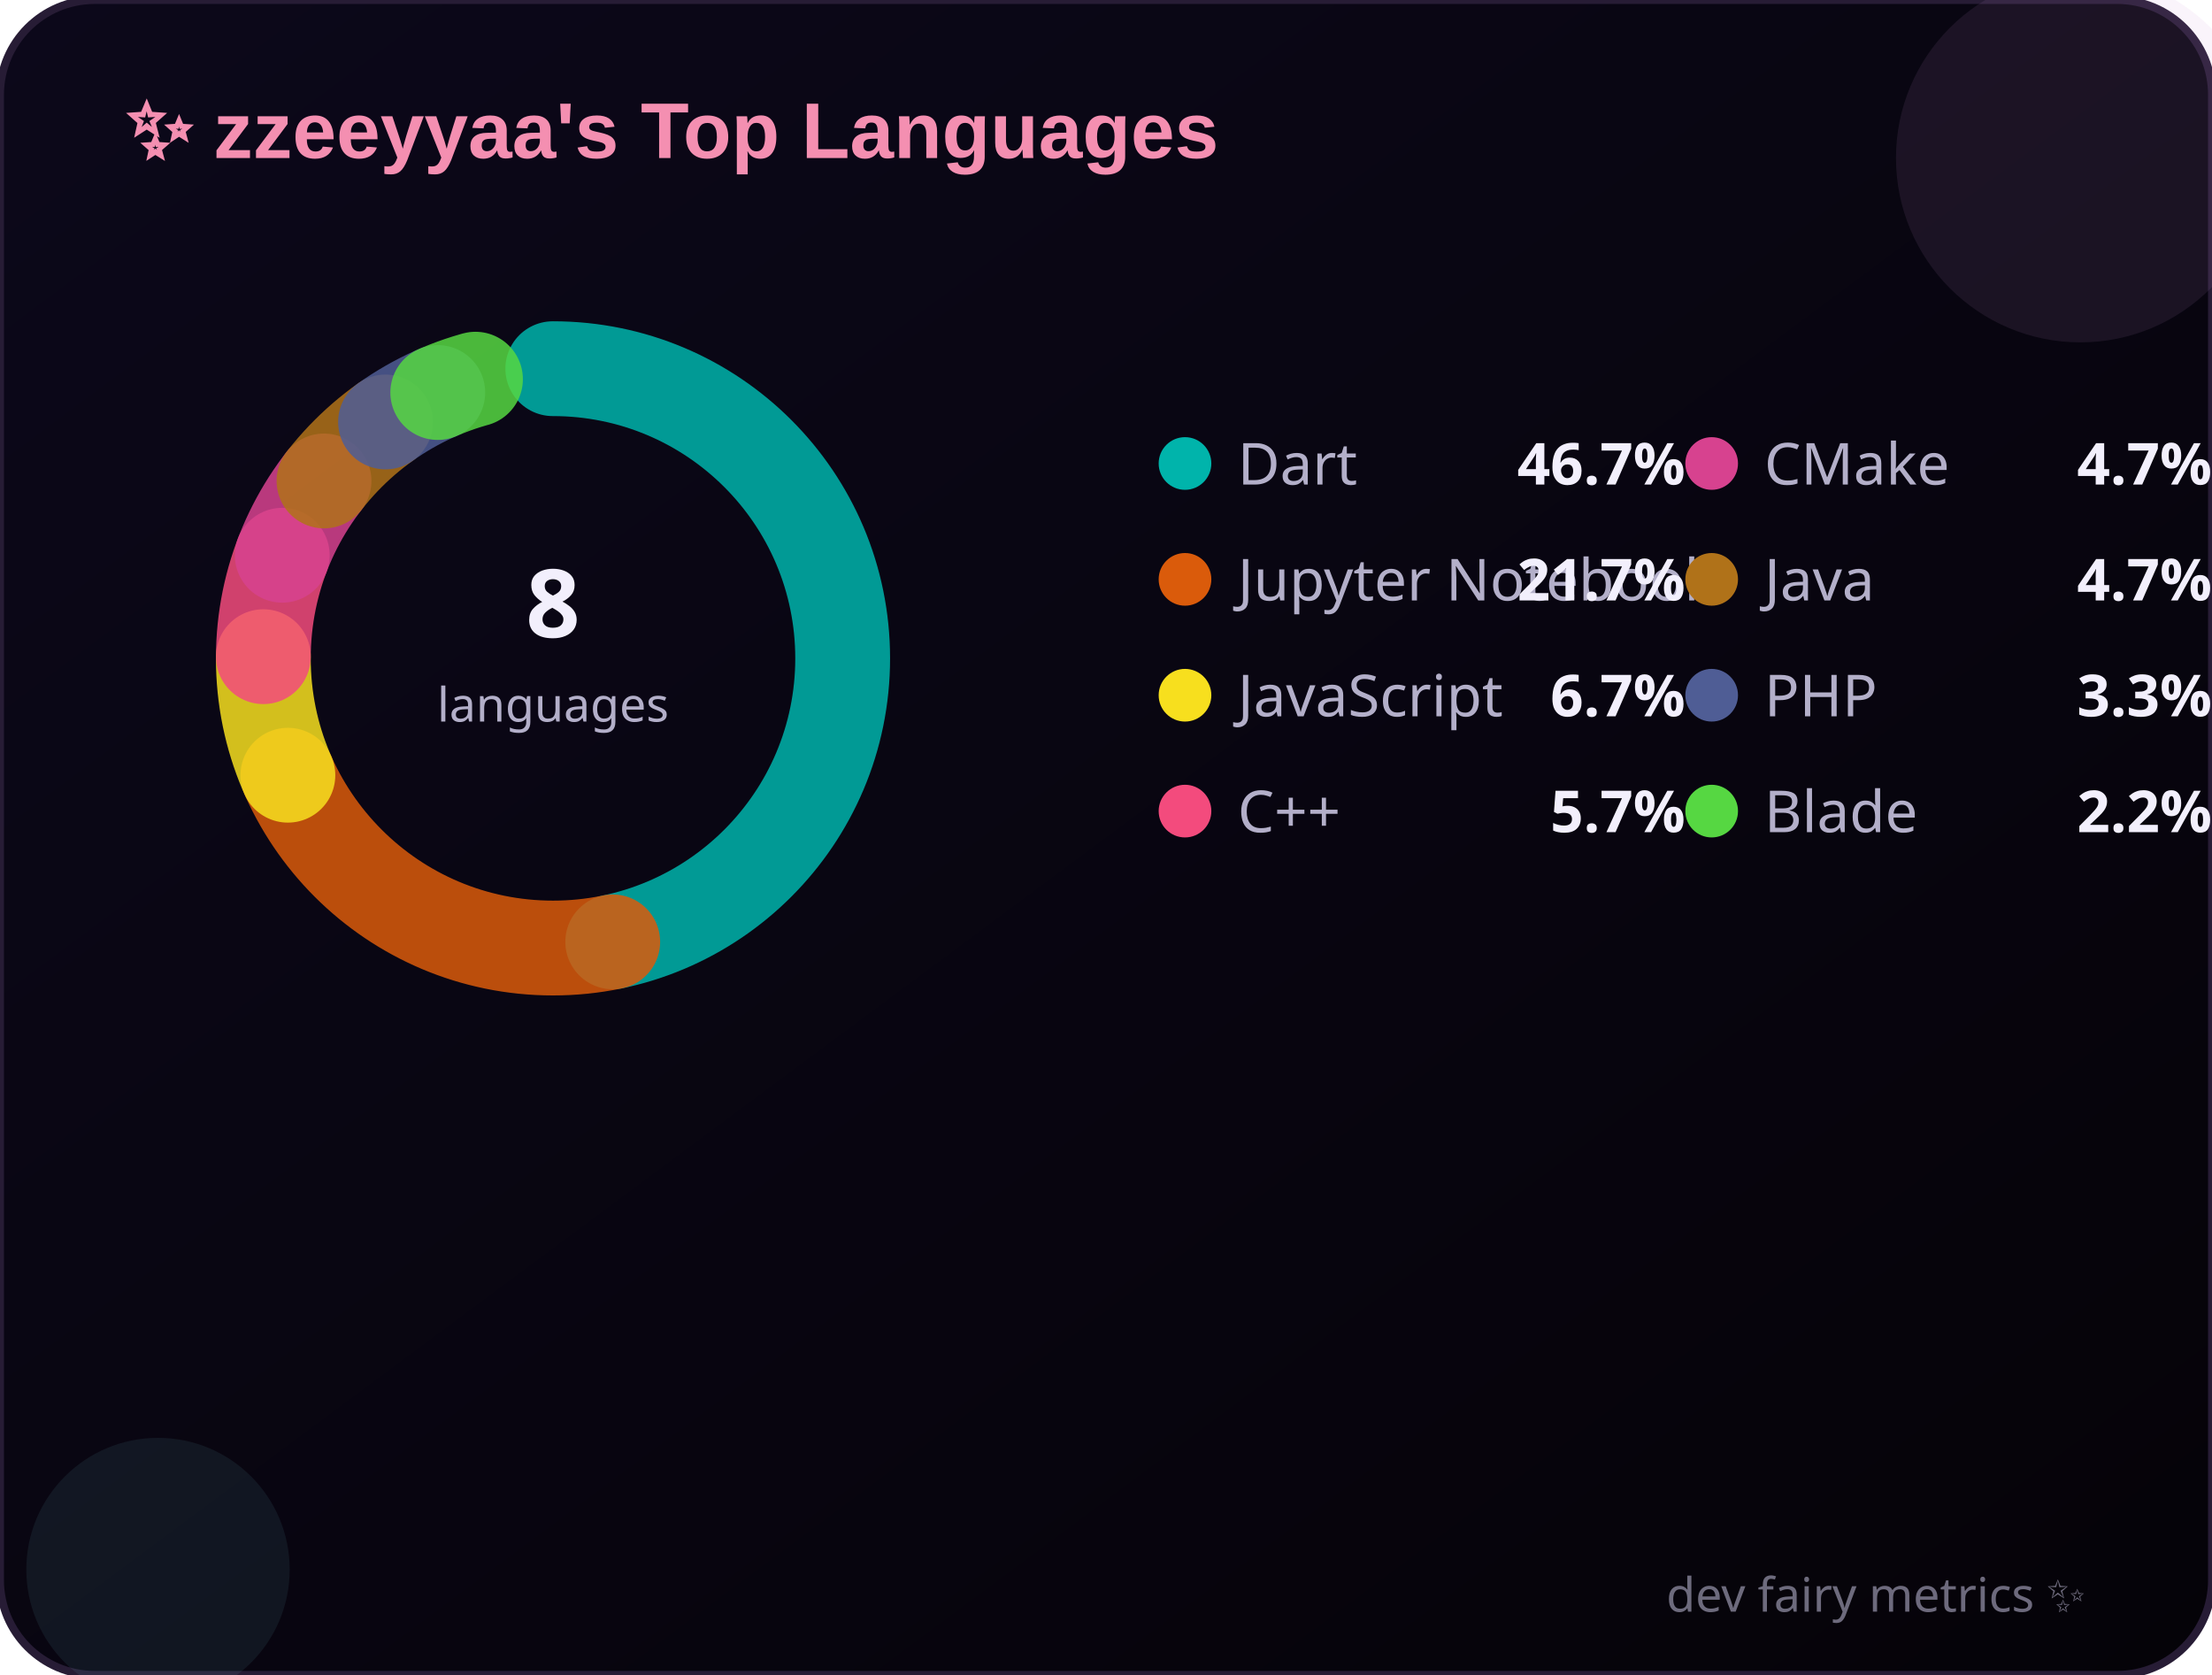
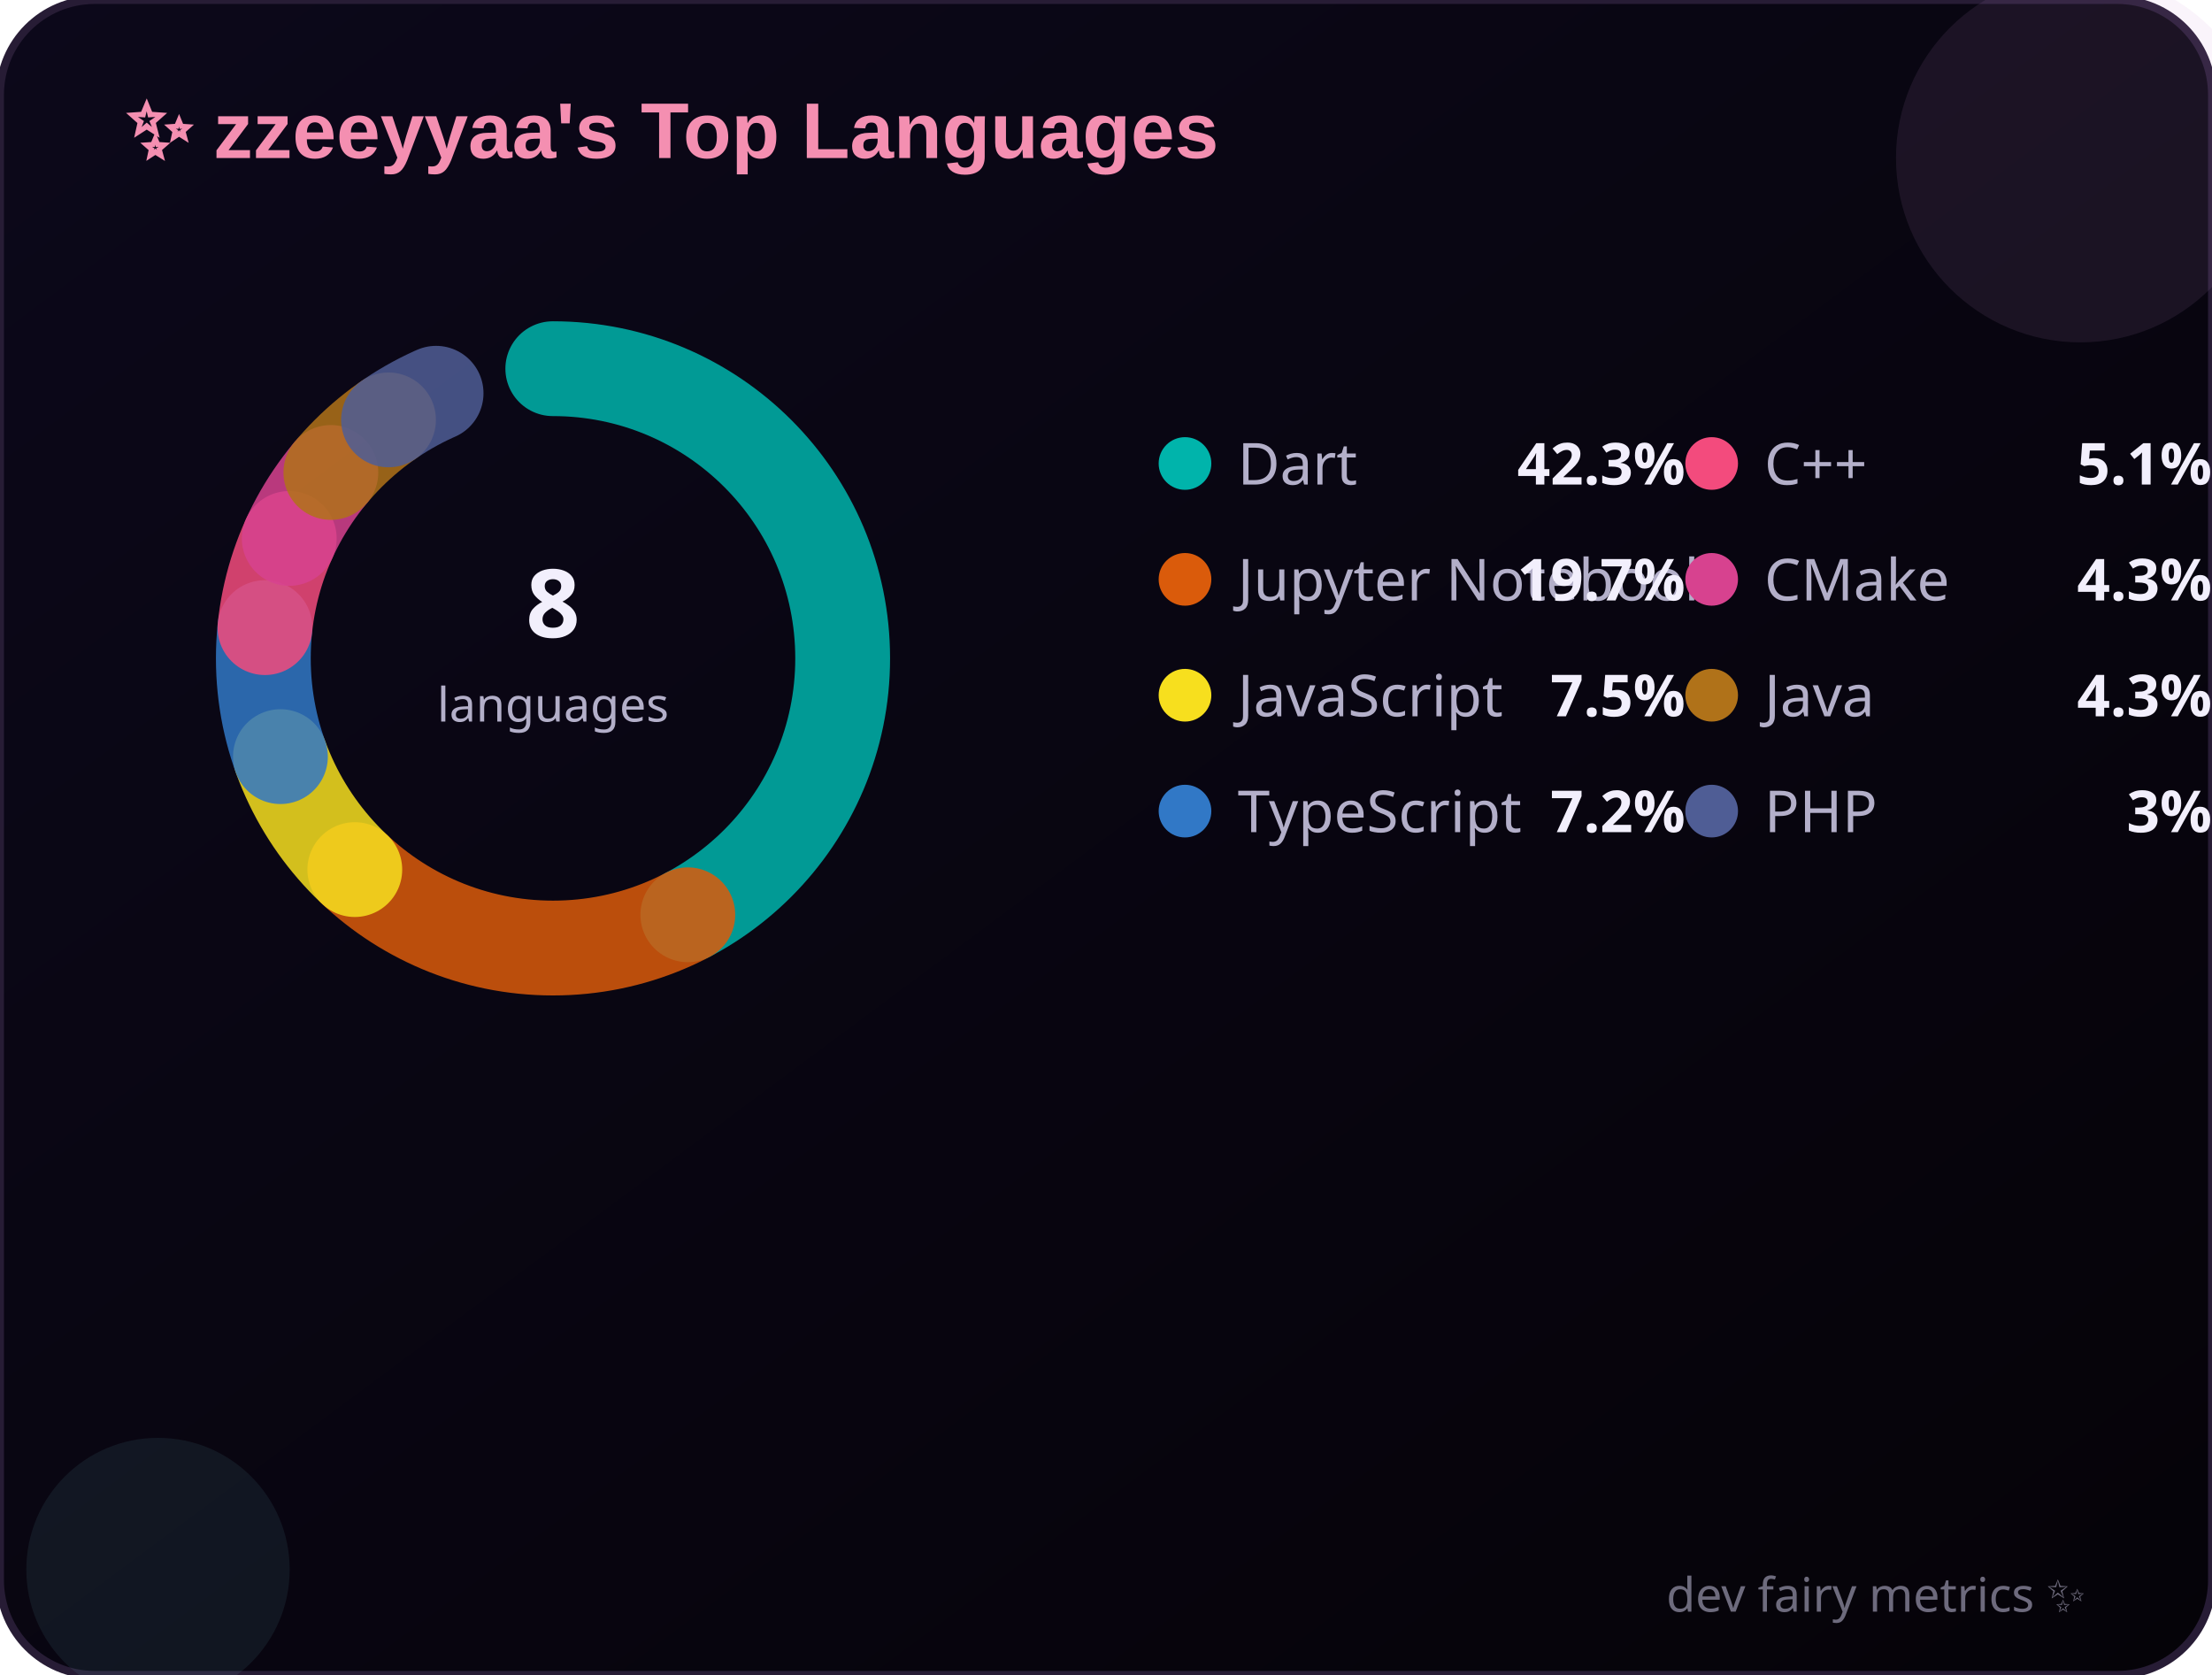
<svg xmlns="http://www.w3.org/2000/svg" width="420" height="318" viewBox="0 0 420 318">
  <defs>
    <linearGradient id="bg" x1="0" y1="0" x2="1" y2="1">
      <stop offset="0%" stop-color="#0c081a" />
      <stop offset="100%" stop-color="#050308" />
    </linearGradient>
    <linearGradient id="accent" x1="0" y1="0" x2="1" y2="0">
      <stop offset="0%" stop-color="#ce93d8" />
      <stop offset="100%" stop-color="#80deea" />
    </linearGradient>
  </defs>
  <rect width="420" height="318" rx="18" fill="url(#bg)" stroke="#271c35" stroke-width="1.5" />
  <circle cx="395" cy="30" r="35" fill="#ce93d8" opacity="0.1" />
  <circle cx="30" cy="298" r="25" fill="#80deea" opacity="0.08" />
  <text x="24" y="30" font-family="'Segoe UI','Helvetica Neue',Arial,sans-serif" font-size="15" font-weight="700" fill="#f48fb1">
    ✨ zzeeyyaa's Top Languages
  </text>
  <line x1="24" y1="40" x2="396" y2="40" stroke="url(#accent)" stroke-width="1.5" stroke-linecap="round" opacity="0.5" />
  <g transform="rotate(-90, 105, 125)">
-     <circle cx="105" cy="125" r="55" fill="none" stroke="#00B4AB" stroke-width="18" stroke-dasharray="161.384 184.192" stroke-dashoffset="0" stroke-linecap="round" opacity="0.85" />
-     <circle cx="105" cy="125" r="55" fill="none" stroke="#DA5B0B" stroke-width="18" stroke-dasharray="74.99 270.585" stroke-dashoffset="-161.384" stroke-linecap="round" opacity="0.85" />
-     <circle cx="105" cy="125" r="55" fill="none" stroke="#f7df1e" stroke-width="18" stroke-dasharray="23.154 322.422" stroke-dashoffset="-236.373" stroke-linecap="round" opacity="0.85" />
-     <circle cx="105" cy="125" r="55" fill="none" stroke="#f34b7d" stroke-width="18" stroke-dasharray="19.698 325.877" stroke-dashoffset="-259.527" stroke-linecap="round" opacity="0.85" />
-     <circle cx="105" cy="125" r="55" fill="none" stroke="hsl(329, 65%, 55%)" stroke-width="18" stroke-dasharray="16.242 329.333" stroke-dashoffset="-279.225" stroke-linecap="round" opacity="0.85" />
-     <circle cx="105" cy="125" r="55" fill="none" stroke="#b07219" stroke-width="18" stroke-dasharray="16.242 329.333" stroke-dashoffset="-295.467" stroke-linecap="round" opacity="0.85" />
-     <circle cx="105" cy="125" r="55" fill="none" stroke="#4F5D95" stroke-width="18" stroke-dasharray="11.404 334.171" stroke-dashoffset="-311.709" stroke-linecap="round" opacity="0.85" />
-     <circle cx="105" cy="125" r="55" fill="none" stroke="hsl(112, 65%, 55%)" stroke-width="18" stroke-dasharray="7.603 337.973" stroke-dashoffset="-323.113" stroke-linecap="round" opacity="0.85" />
+     <circle cx="105" cy="125" r="55" fill="none" stroke="#00B4AB" stroke-width="18" stroke-dasharray="146.178 199.397" stroke-dashoffset="0" stroke-linecap="round" opacity="0.85" />
+     <circle cx="105" cy="125" r="55" fill="none" stroke="#DA5B0B" stroke-width="18" stroke-dasharray="68.078 277.497" stroke-dashoffset="-146.178" stroke-linecap="round" opacity="0.85" />
+     <circle cx="105" cy="125" r="55" fill="none" stroke="#f7df1e" stroke-width="18" stroke-dasharray="25.918 319.657" stroke-dashoffset="-214.257" stroke-linecap="round" opacity="0.85" />
+     <circle cx="105" cy="125" r="55" fill="none" stroke="#3178c6" stroke-width="18" stroke-dasharray="24.881 320.694" stroke-dashoffset="-240.175" stroke-linecap="round" opacity="0.85" />
+     <circle cx="105" cy="125" r="55" fill="none" stroke="#f34b7d" stroke-width="18" stroke-dasharray="17.624 327.951" stroke-dashoffset="-265.056" stroke-linecap="round" opacity="0.85" />
+     <circle cx="105" cy="125" r="55" fill="none" stroke="hsl(329, 65%, 55%)" stroke-width="18" stroke-dasharray="14.86 330.715" stroke-dashoffset="-282.681" stroke-linecap="round" opacity="0.85" />
+     <circle cx="105" cy="125" r="55" fill="none" stroke="#b07219" stroke-width="18" stroke-dasharray="14.86 330.715" stroke-dashoffset="-297.54" stroke-linecap="round" opacity="0.85" />
+     <circle cx="105" cy="125" r="55" fill="none" stroke="#4F5D95" stroke-width="18" stroke-dasharray="10.367 335.208" stroke-dashoffset="-312.4" stroke-linecap="round" opacity="0.85" />
  </g>
  <text x="105" y="121" text-anchor="middle" font-family="'Segoe UI',sans-serif" font-size="18" font-weight="700" fill="#f2effc">8</text>
  <text x="105" y="137" text-anchor="middle" font-family="'Segoe UI',sans-serif" font-size="9" fill="#b3afc9">languages</text>
  <g transform="translate(220, 80)">
    <circle cx="5" cy="8" r="5" fill="#00B4AB" />
    <text x="15" y="12" font-family="'Segoe UI',sans-serif" font-size="11" fill="#b3afc9">Dart</text>
-     <text x="100" y="12" text-anchor="end" font-family="'Segoe UI',sans-serif" font-size="11" font-weight="600" fill="#f2effc">46.7%</text>
+     <text x="100" y="12" text-anchor="end" font-family="'Segoe UI',sans-serif" font-size="11" font-weight="600" fill="#f2effc">42.3%</text>
  </g>
  <g transform="translate(220, 102)">
    <circle cx="5" cy="8" r="5" fill="#DA5B0B" />
    <text x="15" y="12" font-family="'Segoe UI',sans-serif" font-size="11" fill="#b3afc9">Jupyter Notebook</text>
-     <text x="100" y="12" text-anchor="end" font-family="'Segoe UI',sans-serif" font-size="11" font-weight="600" fill="#f2effc">21.7%</text>
+     <text x="100" y="12" text-anchor="end" font-family="'Segoe UI',sans-serif" font-size="11" font-weight="600" fill="#f2effc">19.7%</text>
  </g>
  <g transform="translate(220, 124)">
    <circle cx="5" cy="8" r="5" fill="#f7df1e" />
    <text x="15" y="12" font-family="'Segoe UI',sans-serif" font-size="11" fill="#b3afc9">JavaScript</text>
-     <text x="100" y="12" text-anchor="end" font-family="'Segoe UI',sans-serif" font-size="11" font-weight="600" fill="#f2effc">6.7%</text>
+     <text x="100" y="12" text-anchor="end" font-family="'Segoe UI',sans-serif" font-size="11" font-weight="600" fill="#f2effc">7.5%</text>
  </g>
  <g transform="translate(220, 146)">
+     <circle cx="5" cy="8" r="5" fill="#3178c6" />
+     <text x="15" y="12" font-family="'Segoe UI',sans-serif" font-size="11" fill="#b3afc9">TypeScript</text>
+     <text x="100" y="12" text-anchor="end" font-family="'Segoe UI',sans-serif" font-size="11" font-weight="600" fill="#f2effc">7.2%</text>
+   </g>
+   <g transform="translate(320, 80)">
    <circle cx="5" cy="8" r="5" fill="#f34b7d" />
    <text x="15" y="12" font-family="'Segoe UI',sans-serif" font-size="11" fill="#b3afc9">C++</text>
-     <text x="100" y="12" text-anchor="end" font-family="'Segoe UI',sans-serif" font-size="11" font-weight="600" fill="#f2effc">5.7%</text>
+     <text x="100" y="12" text-anchor="end" font-family="'Segoe UI',sans-serif" font-size="11" font-weight="600" fill="#f2effc">5.1%</text>
  </g>
-   <g transform="translate(320, 80)">
+   <g transform="translate(320, 102)">
    <circle cx="5" cy="8" r="5" fill="hsl(329, 65%, 55%)" />
    <text x="15" y="12" font-family="'Segoe UI',sans-serif" font-size="11" fill="#b3afc9">CMake</text>
-     <text x="100" y="12" text-anchor="end" font-family="'Segoe UI',sans-serif" font-size="11" font-weight="600" fill="#f2effc">4.7%</text>
+     <text x="100" y="12" text-anchor="end" font-family="'Segoe UI',sans-serif" font-size="11" font-weight="600" fill="#f2effc">4.3%</text>
  </g>
-   <g transform="translate(320, 102)">
+   <g transform="translate(320, 124)">
    <circle cx="5" cy="8" r="5" fill="#b07219" />
    <text x="15" y="12" font-family="'Segoe UI',sans-serif" font-size="11" fill="#b3afc9">Java</text>
-     <text x="100" y="12" text-anchor="end" font-family="'Segoe UI',sans-serif" font-size="11" font-weight="600" fill="#f2effc">4.7%</text>
+     <text x="100" y="12" text-anchor="end" font-family="'Segoe UI',sans-serif" font-size="11" font-weight="600" fill="#f2effc">4.3%</text>
  </g>
-   <g transform="translate(320, 124)">
+   <g transform="translate(320, 146)">
    <circle cx="5" cy="8" r="5" fill="#4F5D95" />
    <text x="15" y="12" font-family="'Segoe UI',sans-serif" font-size="11" fill="#b3afc9">PHP</text>
-     <text x="100" y="12" text-anchor="end" font-family="'Segoe UI',sans-serif" font-size="11" font-weight="600" fill="#f2effc">3.3%</text>
-   </g>
-   <g transform="translate(320, 146)">
-     <circle cx="5" cy="8" r="5" fill="hsl(112, 65%, 55%)" />
-     <text x="15" y="12" font-family="'Segoe UI',sans-serif" font-size="11" fill="#b3afc9">Blade</text>
-     <text x="100" y="12" text-anchor="end" font-family="'Segoe UI',sans-serif" font-size="11" font-weight="600" fill="#f2effc">2.2%</text>
+     <text x="100" y="12" text-anchor="end" font-family="'Segoe UI',sans-serif" font-size="11" font-weight="600" fill="#f2effc">3%</text>
  </g>
  <text x="396" y="306" text-anchor="end" font-family="'Segoe UI',sans-serif" font-size="9" fill="#b3afc9" opacity="0.6">dev fairy metrics ✨</text>
</svg>
